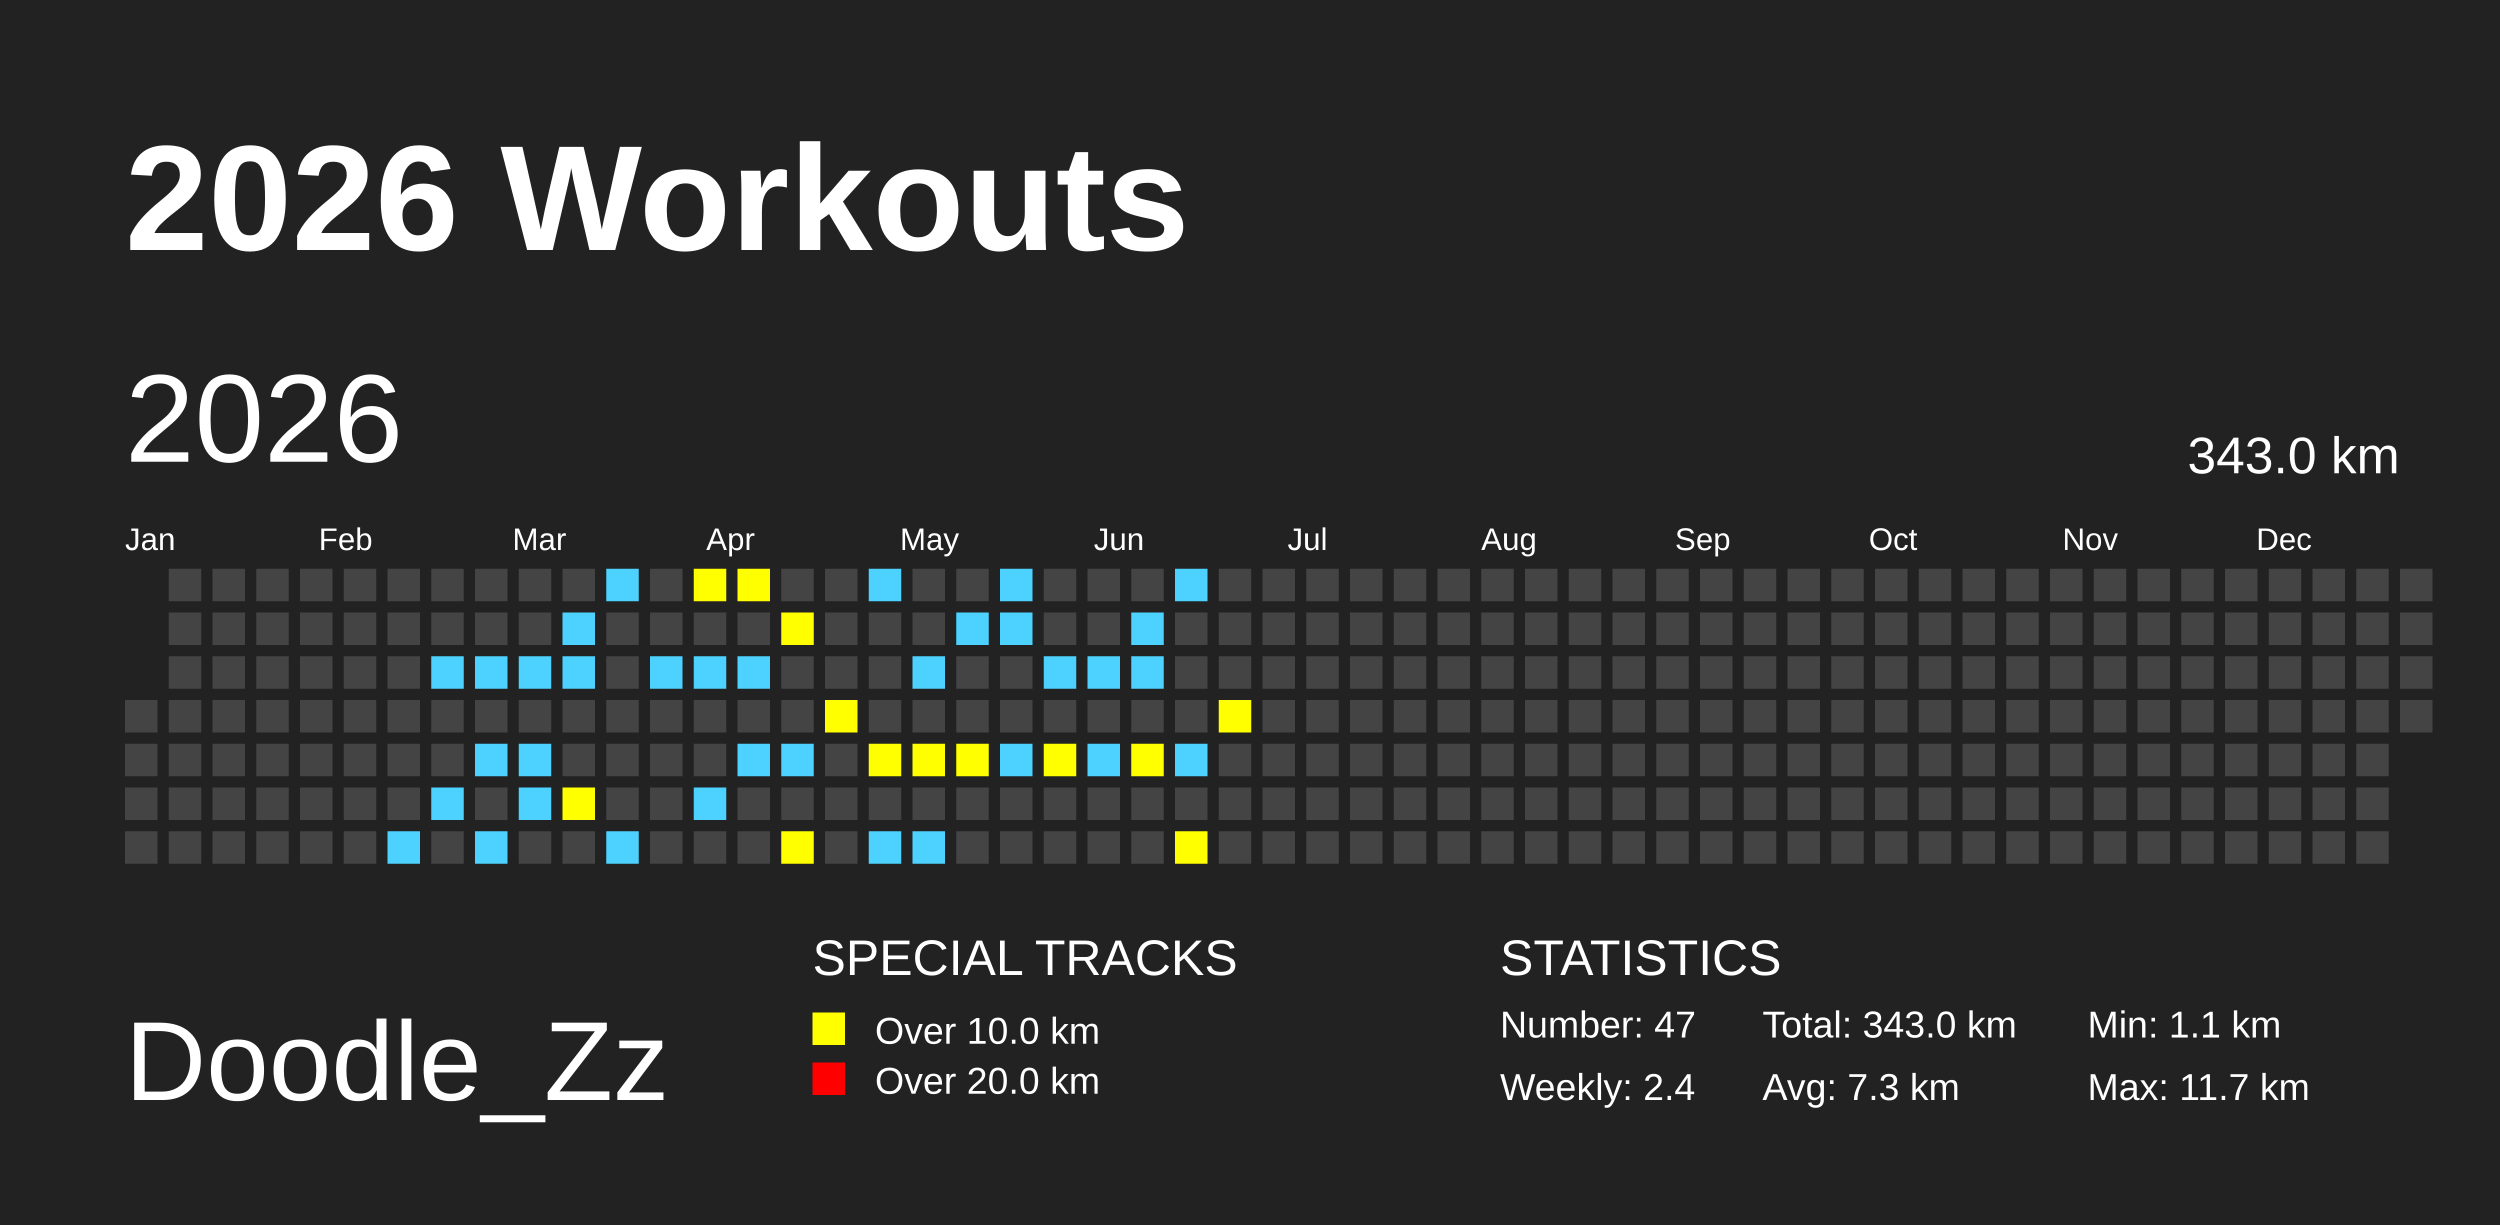
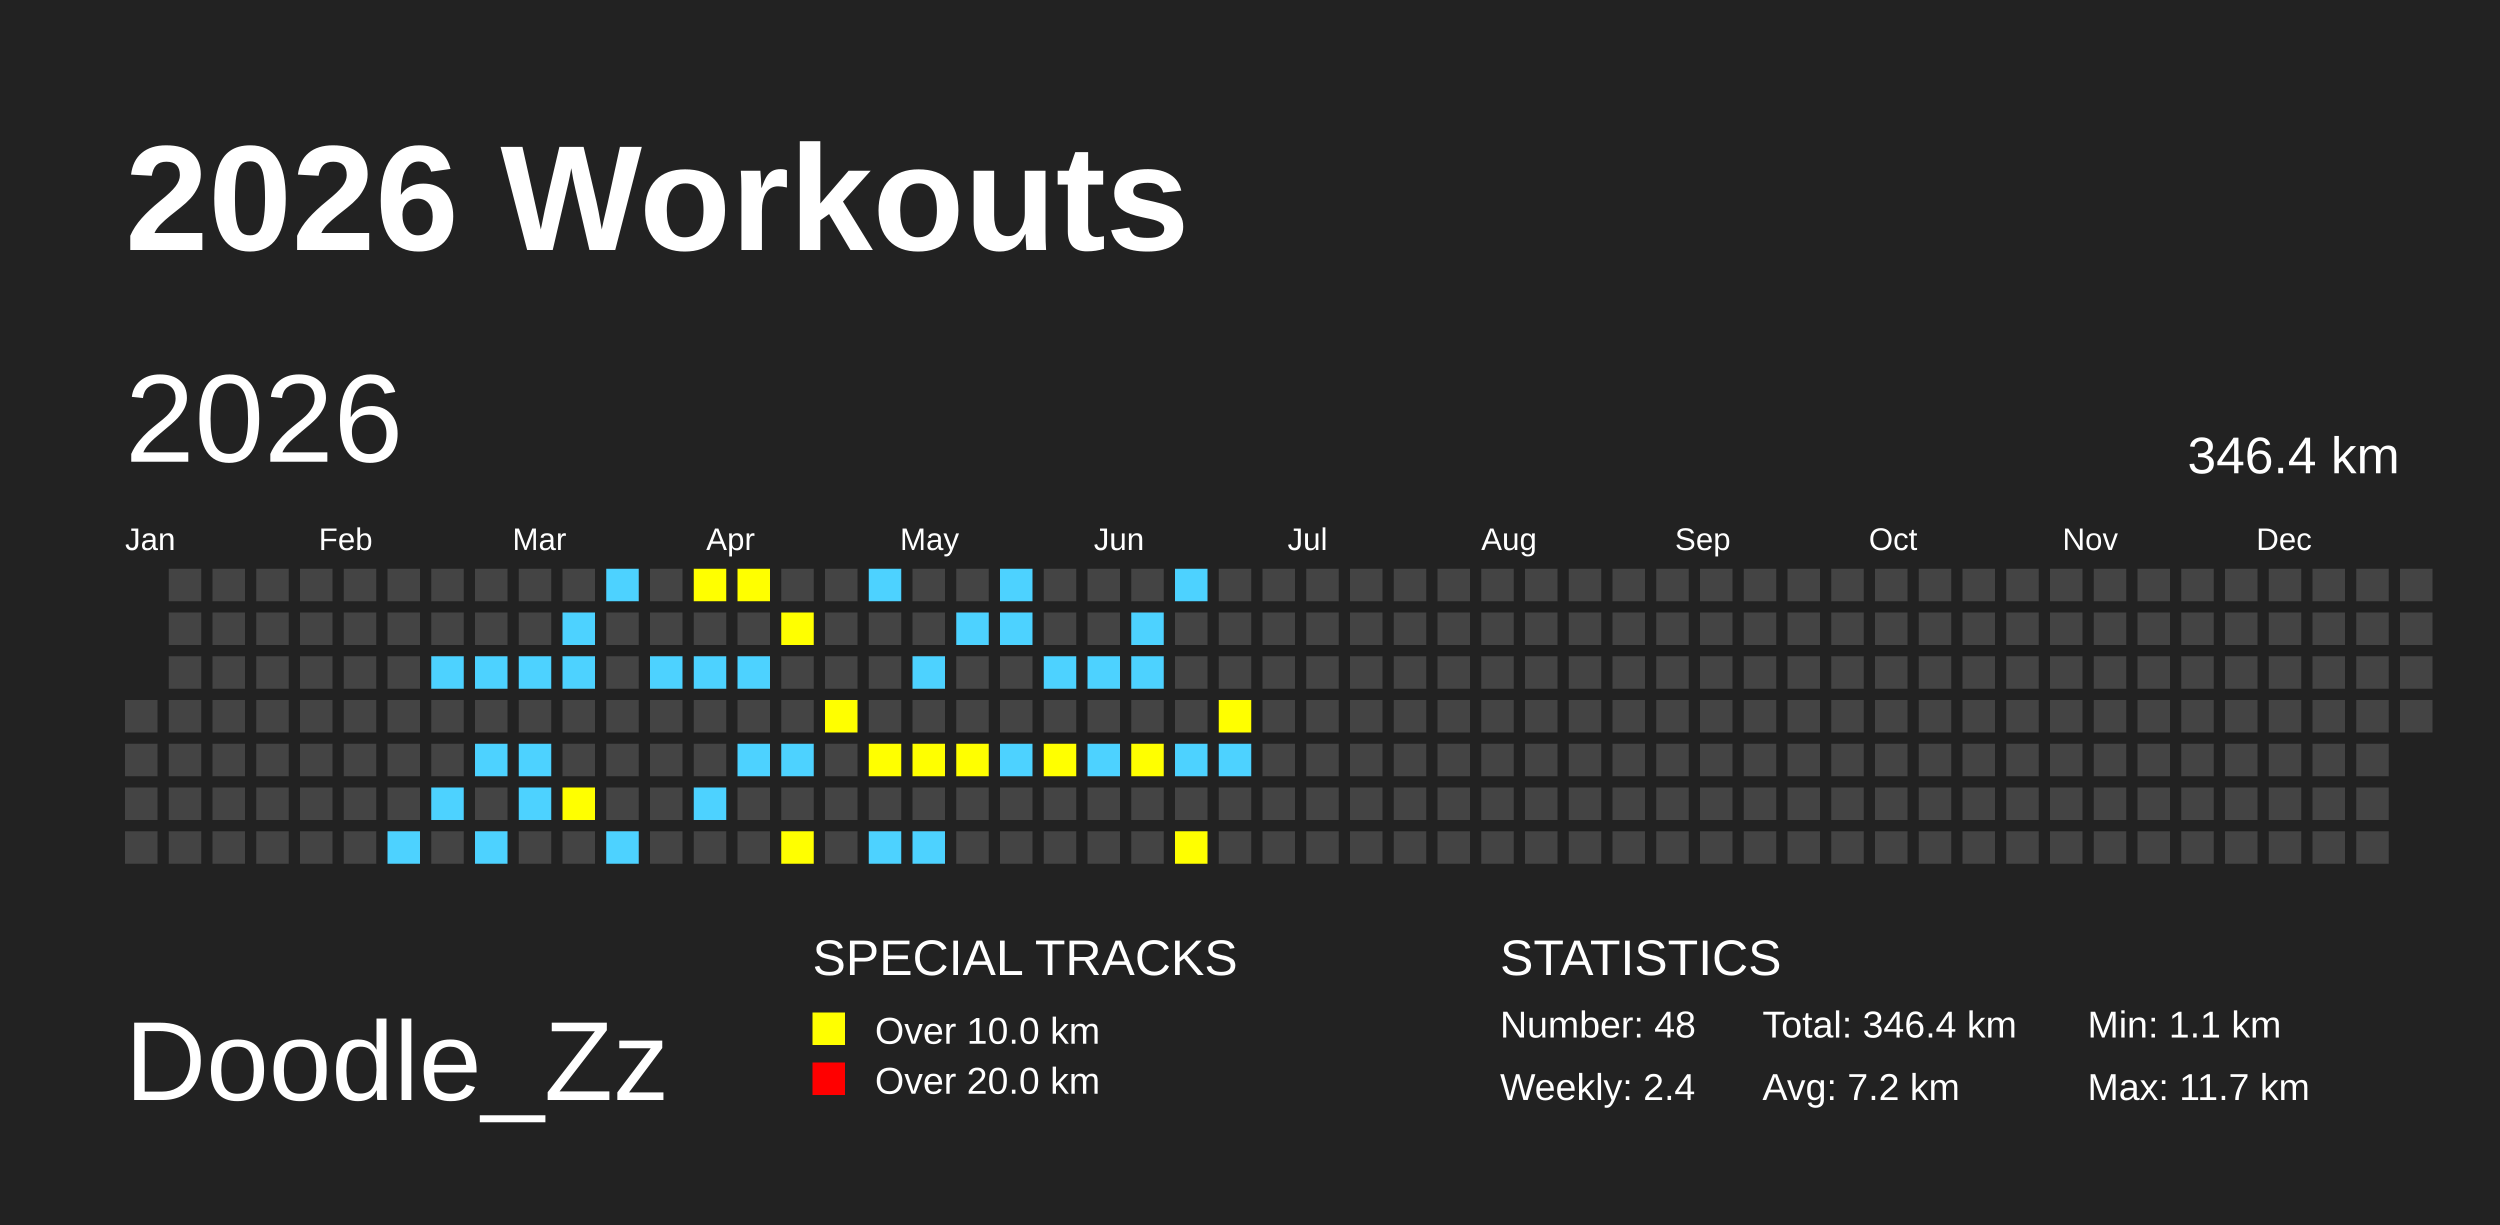
<svg xmlns="http://www.w3.org/2000/svg" baseProfile="full" height="98mm" version="1.1" viewBox="0,0,200,98" width="200mm">
  <defs />
  <rect fill="#222222" height="98" width="200" x="0" y="0" />
  <text fill="#FFFFFF" style="font-size:12px; font-family:Arial; font-weight:bold;" x="10" y="20">2026 Workouts</text>
  <text fill="#FFFFFF" style="font-size:9px; font-family:Arial" x="10" y="88">Doodle_Zz</text>
  <text fill="#FFFFFF" style="font-size:4px; font-family:Arial" x="65" y="78">SPECIAL TRACKS</text>
  <rect fill="yellow" height="2.6" width="2.6" x="65" y="81" />
  <text fill="#FFFFFF" style="font-size:3px; font-family:Arial" x="70" y="83.5">Over 10.0 km</text>
  <rect fill="red" height="2.6" width="2.6" x="65" y="85" />
  <text fill="#FFFFFF" style="font-size:3px; font-family:Arial" x="70" y="87.5">Over 20.0 km</text>
  <text fill="#FFFFFF" style="font-size:4px; font-family:Arial" x="120" y="78">STATISTICS</text>
-   <text fill="#FFFFFF" style="font-size:3px; font-family:Arial" x="120" y="83">Number: 47</text>
+   <text fill="#FFFFFF" style="font-size:3px; font-family:Arial" x="120" y="83">Number: 48</text>
  <text fill="#FFFFFF" style="font-size:3px; font-family:Arial" x="120" y="88">Weekly: 2.4</text>
-   <text fill="#FFFFFF" style="font-size:3px; font-family:Arial" x="141" y="83">Total: 343.0 km</text>
-   <text fill="#FFFFFF" style="font-size:3px; font-family:Arial" x="141" y="88">Avg: 7.3 km</text>
+   <text fill="#FFFFFF" style="font-size:3px; font-family:Arial" x="141" y="83">Total: 346.4 km</text>
+   <text fill="#FFFFFF" style="font-size:3px; font-family:Arial" x="141" y="88">Avg: 7.2 km</text>
  <text fill="#FFFFFF" style="font-size:3px; font-family:Arial" x="167" y="83">Min: 1.1 km</text>
  <text fill="#FFFFFF" style="font-size:3px; font-family:Arial" x="167" y="88">Max: 11.7 km</text>
  <text dominant-baseline="hanging" fill="#FFFFFF" style="font-size:10.0px; font-family:Arial;" x="10" y="30">2026</text>
-   <text dominant-baseline="hanging" fill="#FFFFFF" style="font-size:4.125px; font-family:Arial;" x="175" y="35">343.0 km</text>
+   <text dominant-baseline="hanging" fill="#FFFFFF" style="font-size:4.125px; font-family:Arial;" x="175" y="35">346.4 km</text>
  <text fill="#FFFFFF" style="font-size:2.5px; font-family:Arial" x="10.0" y="44">Jan</text>
  <text fill="#FFFFFF" style="font-size:2.5px; font-family:Arial" x="25.5" y="44">Feb</text>
  <text fill="#FFFFFF" style="font-size:2.5px; font-family:Arial" x="41.0" y="44">Mar</text>
  <text fill="#FFFFFF" style="font-size:2.5px; font-family:Arial" x="56.5" y="44">Apr</text>
  <text fill="#FFFFFF" style="font-size:2.5px; font-family:Arial" x="72.0" y="44">May</text>
  <text fill="#FFFFFF" style="font-size:2.5px; font-family:Arial" x="87.5" y="44">Jun</text>
  <text fill="#FFFFFF" style="font-size:2.5px; font-family:Arial" x="103.0" y="44">Jul</text>
  <text fill="#FFFFFF" style="font-size:2.5px; font-family:Arial" x="118.5" y="44">Aug</text>
  <text fill="#FFFFFF" style="font-size:2.5px; font-family:Arial" x="134.0" y="44">Sep</text>
  <text fill="#FFFFFF" style="font-size:2.5px; font-family:Arial" x="149.5" y="44">Oct</text>
  <text fill="#FFFFFF" style="font-size:2.5px; font-family:Arial" x="165.0" y="44">Nov</text>
  <text fill="#FFFFFF" style="font-size:2.5px; font-family:Arial" x="180.5" y="44">Dec</text>
  <rect fill="#444444" height="2.6" width="2.6" x="10.0" y="56.0" />
  <rect fill="#444444" height="2.6" width="2.6" x="10.0" y="59.5" />
  <rect fill="#444444" height="2.6" width="2.6" x="10.0" y="63.0" />
  <rect fill="#444444" height="2.6" width="2.6" x="10.0" y="66.5" />
  <rect fill="#444444" height="2.6" width="2.6" x="13.5" y="45.5" />
  <rect fill="#444444" height="2.6" width="2.6" x="13.5" y="49.0" />
  <rect fill="#444444" height="2.6" width="2.6" x="13.5" y="52.5" />
  <rect fill="#444444" height="2.6" width="2.6" x="13.5" y="56.0" />
  <rect fill="#444444" height="2.6" width="2.6" x="13.5" y="59.5" />
  <rect fill="#444444" height="2.6" width="2.6" x="13.5" y="63.0" />
  <rect fill="#444444" height="2.6" width="2.6" x="13.5" y="66.5" />
  <rect fill="#444444" height="2.6" width="2.6" x="17.0" y="45.5" />
  <rect fill="#444444" height="2.6" width="2.6" x="17.0" y="49.0" />
  <rect fill="#444444" height="2.6" width="2.6" x="17.0" y="52.5" />
  <rect fill="#444444" height="2.6" width="2.6" x="17.0" y="56.0" />
  <rect fill="#444444" height="2.6" width="2.6" x="17.0" y="59.5" />
  <rect fill="#444444" height="2.6" width="2.6" x="17.0" y="63.0" />
  <rect fill="#444444" height="2.6" width="2.6" x="17.0" y="66.5" />
  <rect fill="#444444" height="2.6" width="2.6" x="20.5" y="45.5" />
  <rect fill="#444444" height="2.6" width="2.6" x="20.5" y="49.0" />
  <rect fill="#444444" height="2.6" width="2.6" x="20.5" y="52.5" />
  <rect fill="#444444" height="2.6" width="2.6" x="20.5" y="56.0" />
  <rect fill="#444444" height="2.6" width="2.6" x="20.5" y="59.5" />
  <rect fill="#444444" height="2.6" width="2.6" x="20.5" y="63.0" />
  <rect fill="#444444" height="2.6" width="2.6" x="20.5" y="66.5" />
  <rect fill="#444444" height="2.6" width="2.6" x="24.0" y="45.5" />
  <rect fill="#444444" height="2.6" width="2.6" x="24.0" y="49.0" />
  <rect fill="#444444" height="2.6" width="2.6" x="24.0" y="52.5" />
  <rect fill="#444444" height="2.6" width="2.6" x="24.0" y="56.0" />
  <rect fill="#444444" height="2.6" width="2.6" x="24.0" y="59.5" />
  <rect fill="#444444" height="2.6" width="2.6" x="24.0" y="63.0" />
  <rect fill="#444444" height="2.6" width="2.6" x="24.0" y="66.5" />
  <rect fill="#444444" height="2.6" width="2.6" x="27.5" y="45.5" />
  <rect fill="#444444" height="2.6" width="2.6" x="27.5" y="49.0" />
  <rect fill="#444444" height="2.6" width="2.6" x="27.5" y="52.5" />
  <rect fill="#444444" height="2.6" width="2.6" x="27.5" y="56.0" />
  <rect fill="#444444" height="2.6" width="2.6" x="27.5" y="59.5" />
  <rect fill="#444444" height="2.6" width="2.6" x="27.5" y="63.0" />
  <rect fill="#444444" height="2.6" width="2.6" x="27.5" y="66.5" />
  <rect fill="#444444" height="2.6" width="2.6" x="31.0" y="45.5" />
  <rect fill="#444444" height="2.6" width="2.6" x="31.0" y="49.0" />
  <rect fill="#444444" height="2.6" width="2.6" x="31.0" y="52.5" />
  <rect fill="#444444" height="2.6" width="2.6" x="31.0" y="56.0" />
  <rect fill="#444444" height="2.6" width="2.6" x="31.0" y="59.5" />
  <rect fill="#444444" height="2.6" width="2.6" x="31.0" y="63.0" />
  <rect fill="#4DD2FF" height="2.6" width="2.6" x="31.0" y="66.5" />
  <rect fill="#444444" height="2.6" width="2.6" x="34.5" y="45.5" />
  <rect fill="#444444" height="2.6" width="2.6" x="34.5" y="49.0" />
  <rect fill="#4DD2FF" height="2.6" width="2.6" x="34.5" y="52.5" />
  <rect fill="#444444" height="2.6" width="2.6" x="34.5" y="56.0" />
  <rect fill="#444444" height="2.6" width="2.6" x="34.5" y="59.5" />
  <rect fill="#4DD2FF" height="2.6" width="2.6" x="34.5" y="63.0" />
  <rect fill="#444444" height="2.6" width="2.6" x="34.5" y="66.5" />
  <rect fill="#444444" height="2.6" width="2.6" x="38.0" y="45.5" />
  <rect fill="#444444" height="2.6" width="2.6" x="38.0" y="49.0" />
  <rect fill="#4DD2FF" height="2.6" width="2.6" x="38.0" y="52.5" />
  <rect fill="#444444" height="2.6" width="2.6" x="38.0" y="56.0" />
  <rect fill="#4DD2FF" height="2.6" width="2.6" x="38.0" y="59.5" />
  <rect fill="#444444" height="2.6" width="2.6" x="38.0" y="63.0" />
  <rect fill="#4DD2FF" height="2.6" width="2.6" x="38.0" y="66.5" />
  <rect fill="#444444" height="2.6" width="2.6" x="41.5" y="45.5" />
  <rect fill="#444444" height="2.6" width="2.6" x="41.5" y="49.0" />
  <rect fill="#4DD2FF" height="2.6" width="2.6" x="41.5" y="52.5" />
  <rect fill="#444444" height="2.6" width="2.6" x="41.5" y="56.0" />
  <rect fill="#4DD2FF" height="2.6" width="2.6" x="41.5" y="59.5" />
  <rect fill="#4DD2FF" height="2.6" width="2.6" x="41.5" y="63.0" />
  <rect fill="#444444" height="2.6" width="2.6" x="41.5" y="66.5" />
  <rect fill="#444444" height="2.6" width="2.6" x="45.0" y="45.5" />
  <rect fill="#4DD2FF" height="2.6" width="2.6" x="45.0" y="49.0" />
  <rect fill="#4DD2FF" height="2.6" width="2.6" x="45.0" y="52.5" />
  <rect fill="#444444" height="2.6" width="2.6" x="45.0" y="56.0" />
  <rect fill="#444444" height="2.6" width="2.6" x="45.0" y="59.5" />
  <rect fill="yellow" height="2.6" width="2.6" x="45.0" y="63.0" />
  <rect fill="#444444" height="2.6" width="2.6" x="45.0" y="66.5" />
  <rect fill="#4DD2FF" height="2.6" width="2.6" x="48.5" y="45.5" />
  <rect fill="#444444" height="2.6" width="2.6" x="48.5" y="49.0" />
  <rect fill="#444444" height="2.6" width="2.6" x="48.5" y="52.5" />
  <rect fill="#444444" height="2.6" width="2.6" x="48.5" y="56.0" />
  <rect fill="#444444" height="2.6" width="2.6" x="48.5" y="59.5" />
  <rect fill="#444444" height="2.6" width="2.6" x="48.5" y="63.0" />
  <rect fill="#4DD2FF" height="2.6" width="2.6" x="48.5" y="66.5" />
  <rect fill="#444444" height="2.6" width="2.6" x="52.0" y="45.5" />
  <rect fill="#444444" height="2.6" width="2.6" x="52.0" y="49.0" />
  <rect fill="#4DD2FF" height="2.6" width="2.6" x="52.0" y="52.5" />
  <rect fill="#444444" height="2.6" width="2.6" x="52.0" y="56.0" />
  <rect fill="#444444" height="2.6" width="2.6" x="52.0" y="59.5" />
  <rect fill="#444444" height="2.6" width="2.6" x="52.0" y="63.0" />
  <rect fill="#444444" height="2.6" width="2.6" x="52.0" y="66.5" />
  <rect fill="yellow" height="2.6" width="2.6" x="55.5" y="45.5" />
  <rect fill="#444444" height="2.6" width="2.6" x="55.5" y="49.0" />
  <rect fill="#4DD2FF" height="2.6" width="2.6" x="55.5" y="52.5" />
  <rect fill="#444444" height="2.6" width="2.6" x="55.5" y="56.0" />
  <rect fill="#444444" height="2.6" width="2.6" x="55.5" y="59.5" />
  <rect fill="#4DD2FF" height="2.6" width="2.6" x="55.5" y="63.0" />
  <rect fill="#444444" height="2.6" width="2.6" x="55.5" y="66.5" />
  <rect fill="yellow" height="2.6" width="2.6" x="59.0" y="45.5" />
  <rect fill="#444444" height="2.6" width="2.6" x="59.0" y="49.0" />
  <rect fill="#4DD2FF" height="2.6" width="2.6" x="59.0" y="52.5" />
  <rect fill="#444444" height="2.6" width="2.6" x="59.0" y="56.0" />
  <rect fill="#4DD2FF" height="2.6" width="2.6" x="59.0" y="59.5" />
  <rect fill="#444444" height="2.6" width="2.6" x="59.0" y="63.0" />
  <rect fill="#444444" height="2.6" width="2.6" x="59.0" y="66.5" />
  <rect fill="#444444" height="2.6" width="2.6" x="62.5" y="45.5" />
  <rect fill="yellow" height="2.6" width="2.6" x="62.5" y="49.0" />
  <rect fill="#444444" height="2.6" width="2.6" x="62.5" y="52.5" />
  <rect fill="#444444" height="2.6" width="2.6" x="62.5" y="56.0" />
  <rect fill="#4DD2FF" height="2.6" width="2.6" x="62.5" y="59.5" />
  <rect fill="#444444" height="2.6" width="2.6" x="62.5" y="63.0" />
  <rect fill="yellow" height="2.6" width="2.6" x="62.5" y="66.5" />
  <rect fill="#444444" height="2.6" width="2.6" x="66.0" y="45.5" />
  <rect fill="#444444" height="2.6" width="2.6" x="66.0" y="49.0" />
  <rect fill="#444444" height="2.6" width="2.6" x="66.0" y="52.5" />
  <rect fill="yellow" height="2.6" width="2.6" x="66.0" y="56.0" />
  <rect fill="#444444" height="2.6" width="2.6" x="66.0" y="59.5" />
  <rect fill="#444444" height="2.6" width="2.6" x="66.0" y="63.0" />
  <rect fill="#444444" height="2.6" width="2.6" x="66.0" y="66.5" />
  <rect fill="#4DD2FF" height="2.6" width="2.6" x="69.5" y="45.5" />
  <rect fill="#444444" height="2.6" width="2.6" x="69.5" y="49.0" />
  <rect fill="#444444" height="2.6" width="2.6" x="69.5" y="52.5" />
  <rect fill="#444444" height="2.6" width="2.6" x="69.5" y="56.0" />
  <rect fill="yellow" height="2.6" width="2.6" x="69.5" y="59.5" />
  <rect fill="#444444" height="2.6" width="2.6" x="69.5" y="63.0" />
  <rect fill="#4DD2FF" height="2.6" width="2.6" x="69.5" y="66.5" />
  <rect fill="#444444" height="2.6" width="2.6" x="73.0" y="45.5" />
  <rect fill="#444444" height="2.6" width="2.6" x="73.0" y="49.0" />
  <rect fill="#4DD2FF" height="2.6" width="2.6" x="73.0" y="52.5" />
  <rect fill="#444444" height="2.6" width="2.6" x="73.0" y="56.0" />
  <rect fill="yellow" height="2.6" width="2.6" x="73.0" y="59.5" />
  <rect fill="#444444" height="2.6" width="2.6" x="73.0" y="63.0" />
  <rect fill="#4DD2FF" height="2.6" width="2.6" x="73.0" y="66.5" />
  <rect fill="#444444" height="2.6" width="2.6" x="76.5" y="45.5" />
  <rect fill="#4DD2FF" height="2.6" width="2.6" x="76.5" y="49.0" />
  <rect fill="#444444" height="2.6" width="2.6" x="76.5" y="52.5" />
  <rect fill="#444444" height="2.6" width="2.6" x="76.5" y="56.0" />
  <rect fill="yellow" height="2.6" width="2.6" x="76.5" y="59.5" />
  <rect fill="#444444" height="2.6" width="2.6" x="76.5" y="63.0" />
  <rect fill="#444444" height="2.6" width="2.6" x="76.5" y="66.5" />
  <rect fill="#4DD2FF" height="2.6" width="2.6" x="80.0" y="45.5" />
  <rect fill="#4DD2FF" height="2.6" width="2.6" x="80.0" y="49.0" />
  <rect fill="#444444" height="2.6" width="2.6" x="80.0" y="52.5" />
  <rect fill="#444444" height="2.6" width="2.6" x="80.0" y="56.0" />
  <rect fill="#4DD2FF" height="2.6" width="2.6" x="80.0" y="59.5" />
  <rect fill="#444444" height="2.6" width="2.6" x="80.0" y="63.0" />
  <rect fill="#444444" height="2.6" width="2.6" x="80.0" y="66.5" />
  <rect fill="#444444" height="2.6" width="2.6" x="83.5" y="45.5" />
  <rect fill="#444444" height="2.6" width="2.6" x="83.5" y="49.0" />
  <rect fill="#4DD2FF" height="2.6" width="2.6" x="83.5" y="52.5" />
  <rect fill="#444444" height="2.6" width="2.6" x="83.5" y="56.0" />
  <rect fill="yellow" height="2.6" width="2.6" x="83.5" y="59.5" />
  <rect fill="#444444" height="2.6" width="2.6" x="83.5" y="63.0" />
  <rect fill="#444444" height="2.6" width="2.6" x="83.5" y="66.5" />
  <rect fill="#444444" height="2.6" width="2.6" x="87.0" y="45.5" />
  <rect fill="#444444" height="2.6" width="2.6" x="87.0" y="49.0" />
  <rect fill="#4DD2FF" height="2.6" width="2.6" x="87.0" y="52.5" />
  <rect fill="#444444" height="2.6" width="2.6" x="87.0" y="56.0" />
  <rect fill="#4DD2FF" height="2.6" width="2.6" x="87.0" y="59.5" />
  <rect fill="#444444" height="2.6" width="2.6" x="87.0" y="63.0" />
  <rect fill="#444444" height="2.6" width="2.6" x="87.0" y="66.5" />
  <rect fill="#444444" height="2.6" width="2.6" x="90.5" y="45.5" />
  <rect fill="#4DD2FF" height="2.6" width="2.6" x="90.5" y="49.0" />
  <rect fill="#4DD2FF" height="2.6" width="2.6" x="90.5" y="52.5" />
  <rect fill="#444444" height="2.6" width="2.6" x="90.5" y="56.0" />
  <rect fill="yellow" height="2.6" width="2.6" x="90.5" y="59.5" />
  <rect fill="#444444" height="2.6" width="2.6" x="90.5" y="63.0" />
  <rect fill="#444444" height="2.6" width="2.6" x="90.5" y="66.5" />
  <rect fill="#4DD2FF" height="2.6" width="2.6" x="94.0" y="45.5" />
  <rect fill="#444444" height="2.6" width="2.6" x="94.0" y="49.0" />
  <rect fill="#444444" height="2.6" width="2.6" x="94.0" y="52.5" />
  <rect fill="#444444" height="2.6" width="2.6" x="94.0" y="56.0" />
  <rect fill="#4DD2FF" height="2.6" width="2.6" x="94.0" y="59.5" />
  <rect fill="#444444" height="2.6" width="2.6" x="94.0" y="63.0" />
  <rect fill="yellow" height="2.6" width="2.6" x="94.0" y="66.5" />
  <rect fill="#444444" height="2.6" width="2.6" x="97.5" y="45.5" />
  <rect fill="#444444" height="2.6" width="2.6" x="97.5" y="49.0" />
  <rect fill="#444444" height="2.6" width="2.6" x="97.5" y="52.5" />
  <rect fill="yellow" height="2.6" width="2.6" x="97.5" y="56.0" />
-   <rect fill="#444444" height="2.6" width="2.6" x="97.5" y="59.5" />
+   <rect fill="#4DD2FF" height="2.6" width="2.6" x="97.5" y="59.5" />
  <rect fill="#444444" height="2.6" width="2.6" x="97.5" y="63.0" />
  <rect fill="#444444" height="2.6" width="2.6" x="97.5" y="66.5" />
  <rect fill="#444444" height="2.6" width="2.6" x="101.0" y="45.5" />
  <rect fill="#444444" height="2.6" width="2.6" x="101.0" y="49.0" />
  <rect fill="#444444" height="2.6" width="2.6" x="101.0" y="52.5" />
  <rect fill="#444444" height="2.6" width="2.6" x="101.0" y="56.0" />
  <rect fill="#444444" height="2.6" width="2.6" x="101.0" y="59.5" />
  <rect fill="#444444" height="2.6" width="2.6" x="101.0" y="63.0" />
  <rect fill="#444444" height="2.6" width="2.6" x="101.0" y="66.5" />
  <rect fill="#444444" height="2.6" width="2.6" x="104.5" y="45.5" />
  <rect fill="#444444" height="2.6" width="2.6" x="104.5" y="49.0" />
  <rect fill="#444444" height="2.6" width="2.6" x="104.5" y="52.5" />
  <rect fill="#444444" height="2.6" width="2.6" x="104.5" y="56.0" />
  <rect fill="#444444" height="2.6" width="2.6" x="104.5" y="59.5" />
  <rect fill="#444444" height="2.6" width="2.6" x="104.5" y="63.0" />
  <rect fill="#444444" height="2.6" width="2.6" x="104.5" y="66.5" />
  <rect fill="#444444" height="2.6" width="2.6" x="108.0" y="45.5" />
  <rect fill="#444444" height="2.6" width="2.6" x="108.0" y="49.0" />
  <rect fill="#444444" height="2.6" width="2.6" x="108.0" y="52.5" />
  <rect fill="#444444" height="2.6" width="2.6" x="108.0" y="56.0" />
  <rect fill="#444444" height="2.6" width="2.6" x="108.0" y="59.5" />
  <rect fill="#444444" height="2.6" width="2.6" x="108.0" y="63.0" />
  <rect fill="#444444" height="2.6" width="2.6" x="108.0" y="66.5" />
  <rect fill="#444444" height="2.6" width="2.6" x="111.5" y="45.5" />
  <rect fill="#444444" height="2.6" width="2.6" x="111.5" y="49.0" />
  <rect fill="#444444" height="2.6" width="2.6" x="111.5" y="52.5" />
  <rect fill="#444444" height="2.6" width="2.6" x="111.5" y="56.0" />
  <rect fill="#444444" height="2.6" width="2.6" x="111.5" y="59.5" />
  <rect fill="#444444" height="2.6" width="2.6" x="111.5" y="63.0" />
  <rect fill="#444444" height="2.6" width="2.6" x="111.5" y="66.5" />
  <rect fill="#444444" height="2.6" width="2.6" x="115.0" y="45.5" />
  <rect fill="#444444" height="2.6" width="2.6" x="115.0" y="49.0" />
  <rect fill="#444444" height="2.6" width="2.6" x="115.0" y="52.5" />
  <rect fill="#444444" height="2.6" width="2.6" x="115.0" y="56.0" />
  <rect fill="#444444" height="2.6" width="2.6" x="115.0" y="59.5" />
  <rect fill="#444444" height="2.6" width="2.6" x="115.0" y="63.0" />
  <rect fill="#444444" height="2.6" width="2.6" x="115.0" y="66.5" />
  <rect fill="#444444" height="2.6" width="2.6" x="118.5" y="45.5" />
  <rect fill="#444444" height="2.6" width="2.6" x="118.5" y="49.0" />
  <rect fill="#444444" height="2.6" width="2.6" x="118.5" y="52.5" />
  <rect fill="#444444" height="2.6" width="2.6" x="118.5" y="56.0" />
  <rect fill="#444444" height="2.6" width="2.6" x="118.5" y="59.5" />
  <rect fill="#444444" height="2.6" width="2.6" x="118.5" y="63.0" />
  <rect fill="#444444" height="2.6" width="2.6" x="118.5" y="66.5" />
  <rect fill="#444444" height="2.6" width="2.6" x="122.0" y="45.5" />
  <rect fill="#444444" height="2.6" width="2.6" x="122.0" y="49.0" />
  <rect fill="#444444" height="2.6" width="2.6" x="122.0" y="52.5" />
  <rect fill="#444444" height="2.6" width="2.6" x="122.0" y="56.0" />
  <rect fill="#444444" height="2.6" width="2.6" x="122.0" y="59.5" />
  <rect fill="#444444" height="2.6" width="2.6" x="122.0" y="63.0" />
  <rect fill="#444444" height="2.6" width="2.6" x="122.0" y="66.5" />
  <rect fill="#444444" height="2.6" width="2.6" x="125.5" y="45.5" />
  <rect fill="#444444" height="2.6" width="2.6" x="125.5" y="49.0" />
  <rect fill="#444444" height="2.6" width="2.6" x="125.5" y="52.5" />
  <rect fill="#444444" height="2.6" width="2.6" x="125.5" y="56.0" />
  <rect fill="#444444" height="2.6" width="2.6" x="125.5" y="59.5" />
  <rect fill="#444444" height="2.6" width="2.6" x="125.5" y="63.0" />
  <rect fill="#444444" height="2.6" width="2.6" x="125.5" y="66.5" />
  <rect fill="#444444" height="2.6" width="2.6" x="129.0" y="45.5" />
  <rect fill="#444444" height="2.6" width="2.6" x="129.0" y="49.0" />
  <rect fill="#444444" height="2.6" width="2.6" x="129.0" y="52.5" />
  <rect fill="#444444" height="2.6" width="2.6" x="129.0" y="56.0" />
  <rect fill="#444444" height="2.6" width="2.6" x="129.0" y="59.5" />
  <rect fill="#444444" height="2.6" width="2.6" x="129.0" y="63.0" />
  <rect fill="#444444" height="2.6" width="2.6" x="129.0" y="66.5" />
  <rect fill="#444444" height="2.6" width="2.6" x="132.5" y="45.5" />
  <rect fill="#444444" height="2.6" width="2.6" x="132.5" y="49.0" />
  <rect fill="#444444" height="2.6" width="2.6" x="132.5" y="52.5" />
  <rect fill="#444444" height="2.6" width="2.6" x="132.5" y="56.0" />
  <rect fill="#444444" height="2.6" width="2.6" x="132.5" y="59.5" />
  <rect fill="#444444" height="2.6" width="2.6" x="132.5" y="63.0" />
  <rect fill="#444444" height="2.6" width="2.6" x="132.5" y="66.5" />
  <rect fill="#444444" height="2.6" width="2.6" x="136.0" y="45.5" />
  <rect fill="#444444" height="2.6" width="2.6" x="136.0" y="49.0" />
  <rect fill="#444444" height="2.6" width="2.6" x="136.0" y="52.5" />
  <rect fill="#444444" height="2.6" width="2.6" x="136.0" y="56.0" />
  <rect fill="#444444" height="2.6" width="2.6" x="136.0" y="59.5" />
  <rect fill="#444444" height="2.6" width="2.6" x="136.0" y="63.0" />
  <rect fill="#444444" height="2.6" width="2.6" x="136.0" y="66.5" />
  <rect fill="#444444" height="2.6" width="2.6" x="139.5" y="45.5" />
  <rect fill="#444444" height="2.6" width="2.6" x="139.5" y="49.0" />
  <rect fill="#444444" height="2.6" width="2.6" x="139.5" y="52.5" />
  <rect fill="#444444" height="2.6" width="2.6" x="139.5" y="56.0" />
  <rect fill="#444444" height="2.6" width="2.6" x="139.5" y="59.5" />
  <rect fill="#444444" height="2.6" width="2.6" x="139.5" y="63.0" />
  <rect fill="#444444" height="2.6" width="2.6" x="139.5" y="66.5" />
  <rect fill="#444444" height="2.6" width="2.6" x="143.0" y="45.5" />
  <rect fill="#444444" height="2.6" width="2.6" x="143.0" y="49.0" />
  <rect fill="#444444" height="2.6" width="2.6" x="143.0" y="52.5" />
  <rect fill="#444444" height="2.6" width="2.6" x="143.0" y="56.0" />
  <rect fill="#444444" height="2.6" width="2.6" x="143.0" y="59.5" />
  <rect fill="#444444" height="2.6" width="2.6" x="143.0" y="63.0" />
  <rect fill="#444444" height="2.6" width="2.6" x="143.0" y="66.5" />
  <rect fill="#444444" height="2.6" width="2.6" x="146.5" y="45.5" />
  <rect fill="#444444" height="2.6" width="2.6" x="146.5" y="49.0" />
  <rect fill="#444444" height="2.6" width="2.6" x="146.5" y="52.5" />
  <rect fill="#444444" height="2.6" width="2.6" x="146.5" y="56.0" />
  <rect fill="#444444" height="2.6" width="2.6" x="146.5" y="59.5" />
  <rect fill="#444444" height="2.6" width="2.6" x="146.5" y="63.0" />
  <rect fill="#444444" height="2.6" width="2.6" x="146.5" y="66.5" />
  <rect fill="#444444" height="2.6" width="2.6" x="150.0" y="45.5" />
  <rect fill="#444444" height="2.6" width="2.6" x="150.0" y="49.0" />
  <rect fill="#444444" height="2.6" width="2.6" x="150.0" y="52.5" />
  <rect fill="#444444" height="2.6" width="2.6" x="150.0" y="56.0" />
  <rect fill="#444444" height="2.6" width="2.6" x="150.0" y="59.5" />
  <rect fill="#444444" height="2.6" width="2.6" x="150.0" y="63.0" />
  <rect fill="#444444" height="2.6" width="2.6" x="150.0" y="66.5" />
  <rect fill="#444444" height="2.6" width="2.6" x="153.5" y="45.5" />
  <rect fill="#444444" height="2.6" width="2.6" x="153.5" y="49.0" />
  <rect fill="#444444" height="2.6" width="2.6" x="153.5" y="52.5" />
  <rect fill="#444444" height="2.6" width="2.6" x="153.5" y="56.0" />
  <rect fill="#444444" height="2.6" width="2.6" x="153.5" y="59.5" />
  <rect fill="#444444" height="2.6" width="2.6" x="153.5" y="63.0" />
  <rect fill="#444444" height="2.6" width="2.6" x="153.5" y="66.5" />
  <rect fill="#444444" height="2.6" width="2.6" x="157.0" y="45.5" />
  <rect fill="#444444" height="2.6" width="2.6" x="157.0" y="49.0" />
  <rect fill="#444444" height="2.6" width="2.6" x="157.0" y="52.5" />
  <rect fill="#444444" height="2.6" width="2.6" x="157.0" y="56.0" />
  <rect fill="#444444" height="2.6" width="2.6" x="157.0" y="59.5" />
  <rect fill="#444444" height="2.6" width="2.6" x="157.0" y="63.0" />
  <rect fill="#444444" height="2.6" width="2.6" x="157.0" y="66.5" />
  <rect fill="#444444" height="2.6" width="2.6" x="160.5" y="45.5" />
  <rect fill="#444444" height="2.6" width="2.6" x="160.5" y="49.0" />
  <rect fill="#444444" height="2.6" width="2.6" x="160.5" y="52.5" />
  <rect fill="#444444" height="2.6" width="2.6" x="160.5" y="56.0" />
  <rect fill="#444444" height="2.6" width="2.6" x="160.5" y="59.5" />
  <rect fill="#444444" height="2.6" width="2.6" x="160.5" y="63.0" />
  <rect fill="#444444" height="2.6" width="2.6" x="160.5" y="66.5" />
  <rect fill="#444444" height="2.6" width="2.6" x="164.0" y="45.5" />
  <rect fill="#444444" height="2.6" width="2.6" x="164.0" y="49.0" />
  <rect fill="#444444" height="2.6" width="2.6" x="164.0" y="52.5" />
  <rect fill="#444444" height="2.6" width="2.6" x="164.0" y="56.0" />
  <rect fill="#444444" height="2.6" width="2.6" x="164.0" y="59.5" />
  <rect fill="#444444" height="2.6" width="2.6" x="164.0" y="63.0" />
  <rect fill="#444444" height="2.6" width="2.6" x="164.0" y="66.5" />
  <rect fill="#444444" height="2.6" width="2.6" x="167.5" y="45.5" />
  <rect fill="#444444" height="2.6" width="2.6" x="167.5" y="49.0" />
  <rect fill="#444444" height="2.6" width="2.6" x="167.5" y="52.5" />
  <rect fill="#444444" height="2.6" width="2.6" x="167.5" y="56.0" />
  <rect fill="#444444" height="2.6" width="2.6" x="167.5" y="59.5" />
  <rect fill="#444444" height="2.6" width="2.6" x="167.5" y="63.0" />
  <rect fill="#444444" height="2.6" width="2.6" x="167.5" y="66.5" />
  <rect fill="#444444" height="2.6" width="2.6" x="171.0" y="45.5" />
  <rect fill="#444444" height="2.6" width="2.6" x="171.0" y="49.0" />
  <rect fill="#444444" height="2.6" width="2.6" x="171.0" y="52.5" />
  <rect fill="#444444" height="2.6" width="2.6" x="171.0" y="56.0" />
  <rect fill="#444444" height="2.6" width="2.6" x="171.0" y="59.5" />
  <rect fill="#444444" height="2.6" width="2.6" x="171.0" y="63.0" />
  <rect fill="#444444" height="2.6" width="2.6" x="171.0" y="66.5" />
  <rect fill="#444444" height="2.6" width="2.6" x="174.5" y="45.5" />
  <rect fill="#444444" height="2.6" width="2.6" x="174.5" y="49.0" />
  <rect fill="#444444" height="2.6" width="2.6" x="174.5" y="52.5" />
  <rect fill="#444444" height="2.6" width="2.6" x="174.5" y="56.0" />
  <rect fill="#444444" height="2.6" width="2.6" x="174.5" y="59.5" />
  <rect fill="#444444" height="2.6" width="2.6" x="174.5" y="63.0" />
  <rect fill="#444444" height="2.6" width="2.6" x="174.5" y="66.5" />
  <rect fill="#444444" height="2.6" width="2.6" x="178.0" y="45.5" />
  <rect fill="#444444" height="2.6" width="2.6" x="178.0" y="49.0" />
  <rect fill="#444444" height="2.6" width="2.6" x="178.0" y="52.5" />
  <rect fill="#444444" height="2.6" width="2.6" x="178.0" y="56.0" />
  <rect fill="#444444" height="2.6" width="2.6" x="178.0" y="59.5" />
  <rect fill="#444444" height="2.6" width="2.6" x="178.0" y="63.0" />
  <rect fill="#444444" height="2.6" width="2.6" x="178.0" y="66.5" />
  <rect fill="#444444" height="2.6" width="2.6" x="181.5" y="45.5" />
  <rect fill="#444444" height="2.6" width="2.6" x="181.5" y="49.0" />
  <rect fill="#444444" height="2.6" width="2.6" x="181.5" y="52.5" />
  <rect fill="#444444" height="2.6" width="2.6" x="181.5" y="56.0" />
  <rect fill="#444444" height="2.6" width="2.6" x="181.5" y="59.5" />
  <rect fill="#444444" height="2.6" width="2.6" x="181.5" y="63.0" />
  <rect fill="#444444" height="2.6" width="2.6" x="181.5" y="66.5" />
  <rect fill="#444444" height="2.6" width="2.6" x="185.0" y="45.5" />
  <rect fill="#444444" height="2.6" width="2.6" x="185.0" y="49.0" />
  <rect fill="#444444" height="2.6" width="2.6" x="185.0" y="52.5" />
  <rect fill="#444444" height="2.6" width="2.6" x="185.0" y="56.0" />
  <rect fill="#444444" height="2.6" width="2.6" x="185.0" y="59.5" />
  <rect fill="#444444" height="2.6" width="2.6" x="185.0" y="63.0" />
  <rect fill="#444444" height="2.6" width="2.6" x="185.0" y="66.5" />
  <rect fill="#444444" height="2.6" width="2.6" x="188.5" y="45.5" />
  <rect fill="#444444" height="2.6" width="2.6" x="188.5" y="49.0" />
  <rect fill="#444444" height="2.6" width="2.6" x="188.5" y="52.5" />
  <rect fill="#444444" height="2.6" width="2.6" x="188.5" y="56.0" />
  <rect fill="#444444" height="2.6" width="2.6" x="188.5" y="59.5" />
  <rect fill="#444444" height="2.6" width="2.6" x="188.5" y="63.0" />
  <rect fill="#444444" height="2.6" width="2.6" x="188.5" y="66.5" />
  <rect fill="#444444" height="2.6" width="2.6" x="192.0" y="45.5" />
  <rect fill="#444444" height="2.6" width="2.6" x="192.0" y="49.0" />
  <rect fill="#444444" height="2.6" width="2.6" x="192.0" y="52.5" />
  <rect fill="#444444" height="2.6" width="2.6" x="192.0" y="56.0" />
</svg>
